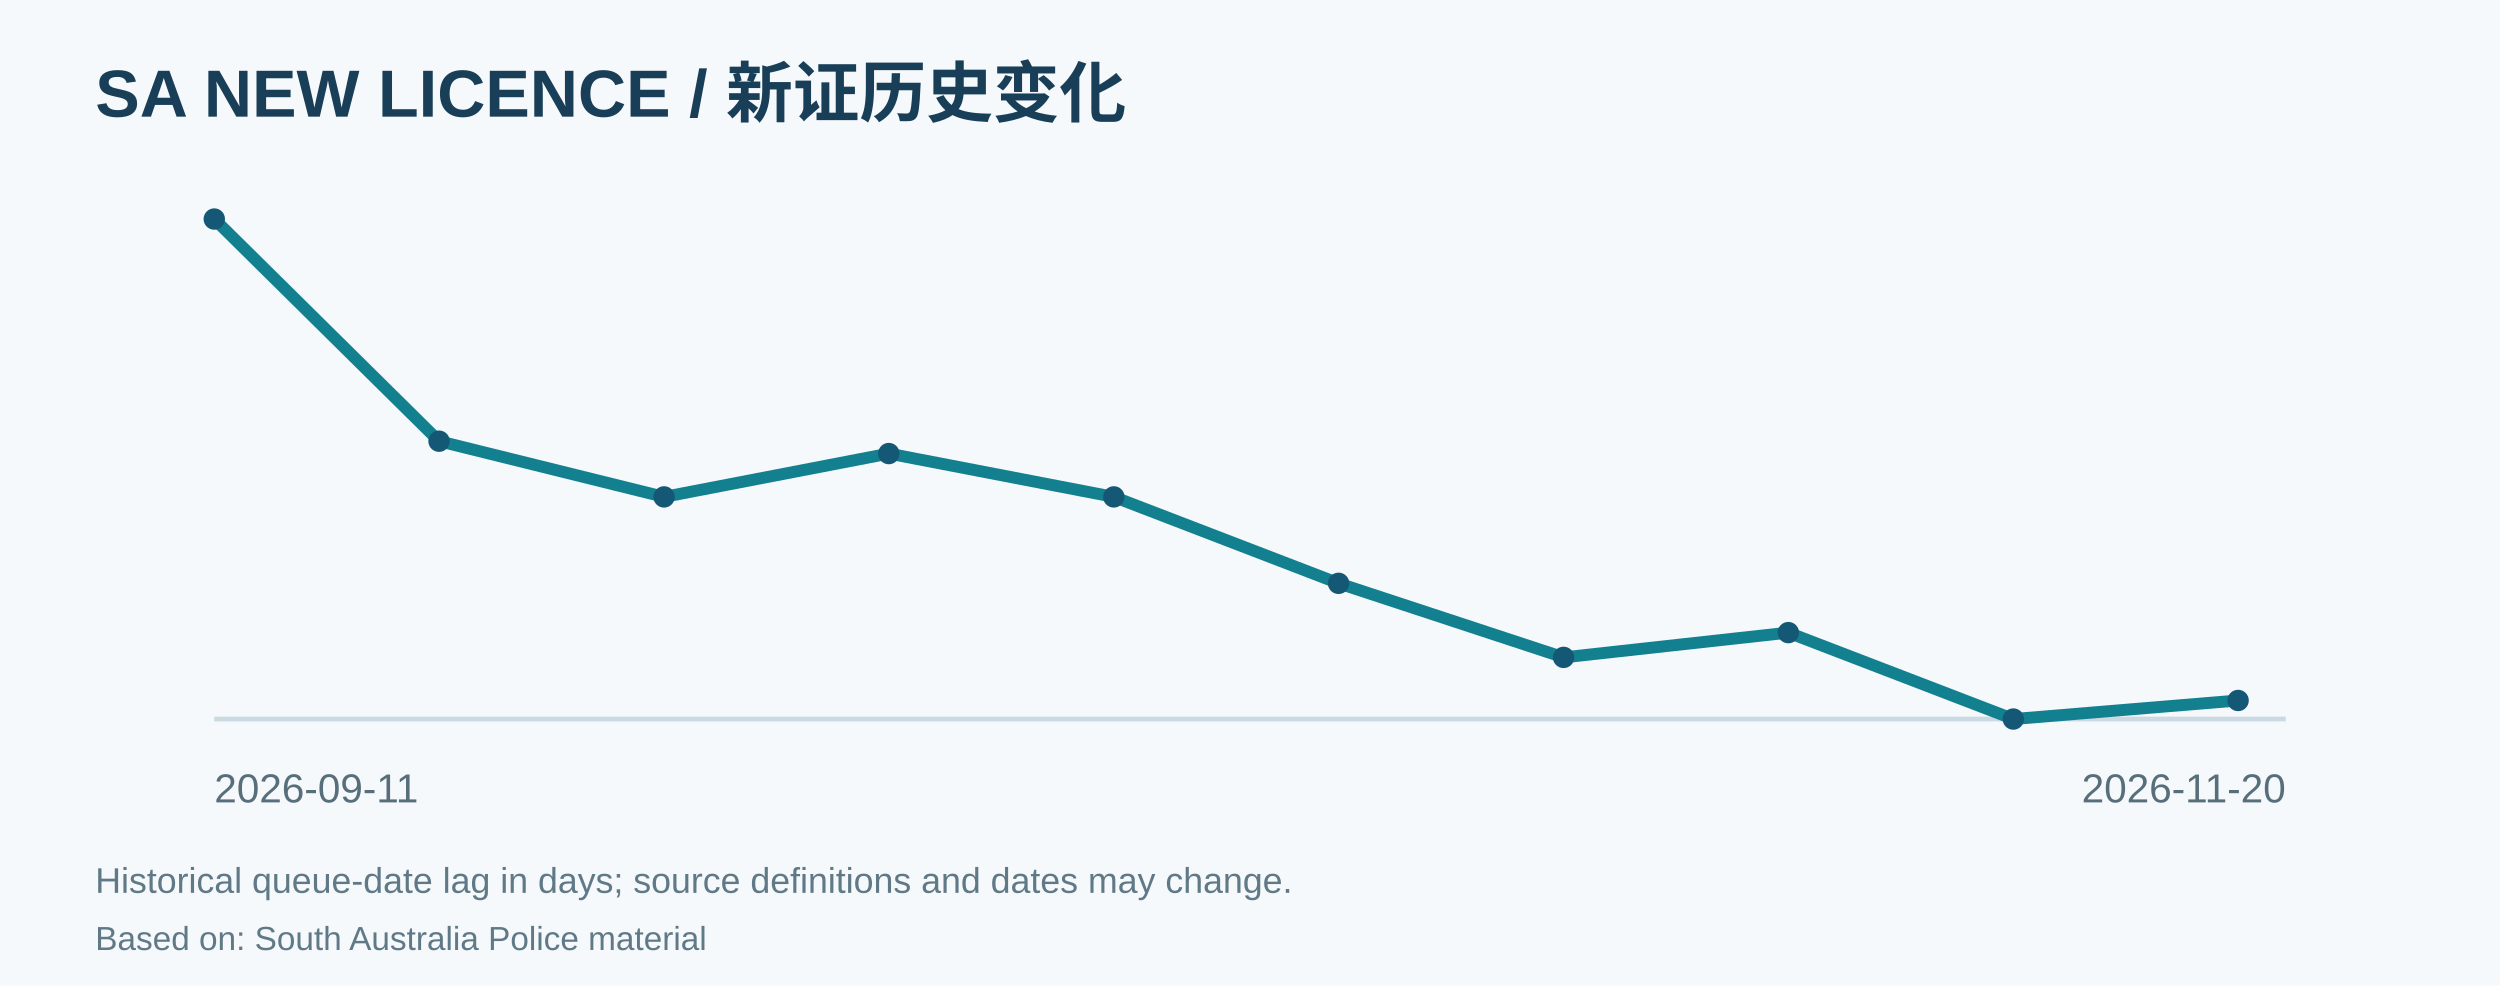
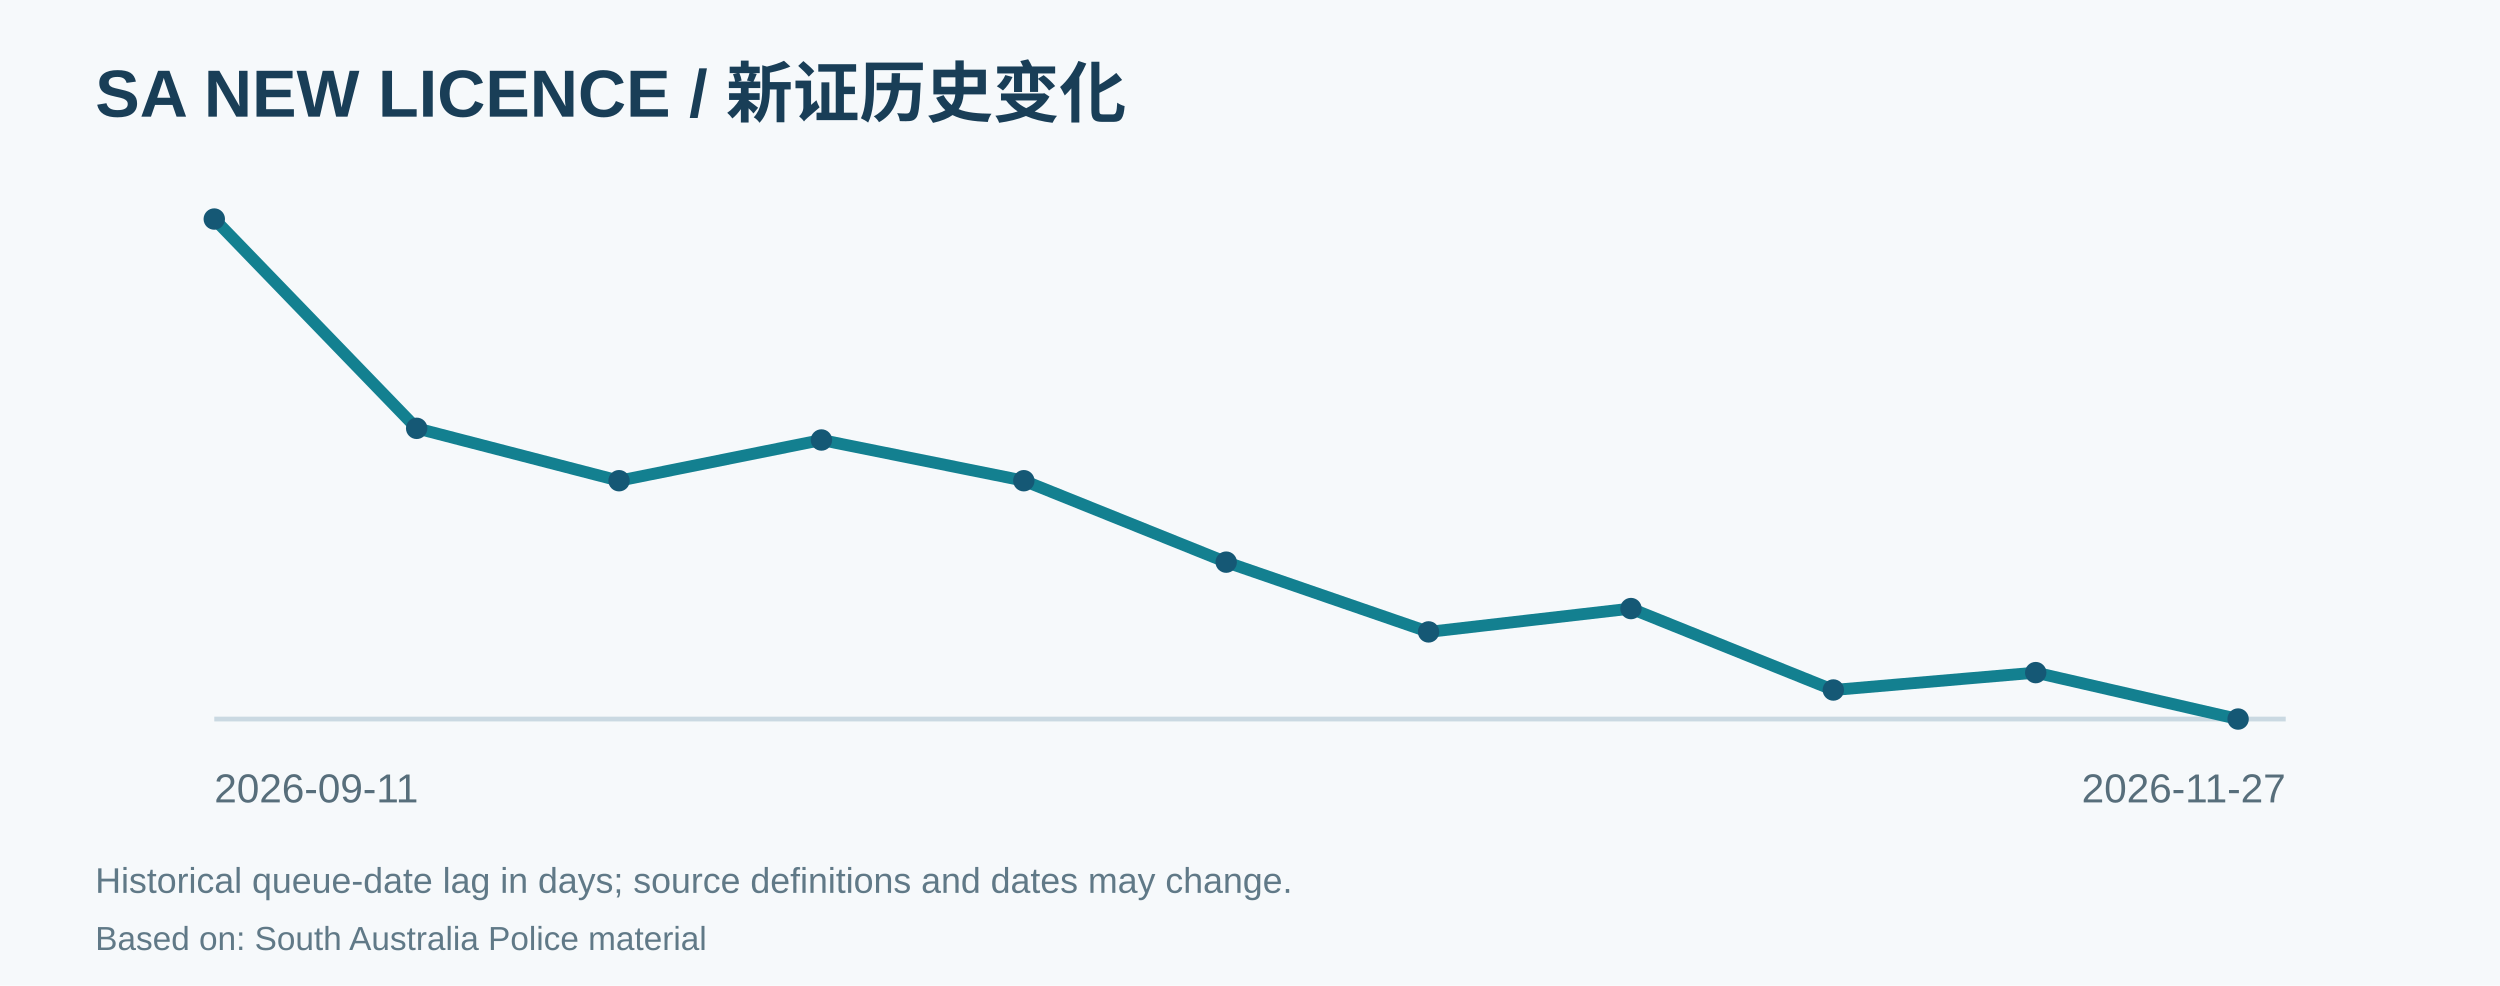
<svg xmlns="http://www.w3.org/2000/svg" width="1050" height="414" viewBox="0 0 1050 414" role="img" aria-label="SA NEW LICENCE / 新证历史变化">
  <rect width="1050" height="414" fill="#f6f9fb" />
  <text x="40" y="49" font-family="Arial,sans-serif" font-size="28" font-weight="700" fill="#193e57">SA NEW LICENCE / 新证历史变化</text>
  <path d="M90 302 H960" stroke="#cad9e2" stroke-width="2" />
-   <polyline points="90.0,92.0 184.4,185.3 278.9,208.7 373.3,190.5 467.8,208.7 562.2,245.0 656.7,276.1 751.1,265.7 845.6,302.0 940.0,294.2" fill="none" stroke="#138090" stroke-width="5" stroke-linejoin="round" stroke-linecap="round" />
+   <polyline points="90.0,92.0 175.0,179.9 260.0,201.9 345.0,184.8 430.0,201.9 515.0,236.1 600.0,265.4 685.0,255.6 770.0,289.8 855.0,282.5 940.0,302.0" fill="none" stroke="#138090" stroke-width="5" stroke-linejoin="round" stroke-linecap="round" />
  <circle cx="90.0" cy="92.0" r="4.5" fill="#155875" />
-   <circle cx="184.4" cy="185.3" r="4.5" fill="#155875" />
-   <circle cx="278.9" cy="208.7" r="4.5" fill="#155875" />
-   <circle cx="373.3" cy="190.5" r="4.5" fill="#155875" />
-   <circle cx="467.8" cy="208.7" r="4.5" fill="#155875" />
-   <circle cx="562.2" cy="245.0" r="4.5" fill="#155875" />
-   <circle cx="656.7" cy="276.1" r="4.5" fill="#155875" />
-   <circle cx="751.1" cy="265.7" r="4.5" fill="#155875" />
-   <circle cx="845.6" cy="302.0" r="4.5" fill="#155875" />
-   <circle cx="940.0" cy="294.2" r="4.5" fill="#155875" />
+   <circle cx="175.0" cy="179.9" r="4.5" fill="#155875" />
+   <circle cx="260.0" cy="201.9" r="4.5" fill="#155875" />
+   <circle cx="345.0" cy="184.8" r="4.5" fill="#155875" />
+   <circle cx="430.0" cy="201.9" r="4.5" fill="#155875" />
+   <circle cx="515.0" cy="236.1" r="4.5" fill="#155875" />
+   <circle cx="600.0" cy="265.4" r="4.5" fill="#155875" />
+   <circle cx="685.0" cy="255.6" r="4.5" fill="#155875" />
+   <circle cx="770.0" cy="289.8" r="4.5" fill="#155875" />
+   <circle cx="855.0" cy="282.5" r="4.5" fill="#155875" />
+   <circle cx="940.0" cy="302.0" r="4.5" fill="#155875" />
  <text x="90" y="337" fill="#576e7b" font-size="17" font-family="Arial,sans-serif">2026-09-11</text>
-   <text x="960" y="337" text-anchor="end" fill="#576e7b" font-size="17" font-family="Arial,sans-serif">2026-11-20</text>
+   <text x="960" y="337" text-anchor="end" fill="#576e7b" font-size="17" font-family="Arial,sans-serif">2026-11-27</text>
  <text x="40" y="375" fill="#607987" font-size="15" font-family="Arial,sans-serif">Historical queue-date lag in days; source definitions and dates may change.</text>
  <text x="40" y="399" fill="#607987" font-size="14" font-family="Arial,sans-serif">Based on: South Australia Police material</text>
</svg>
